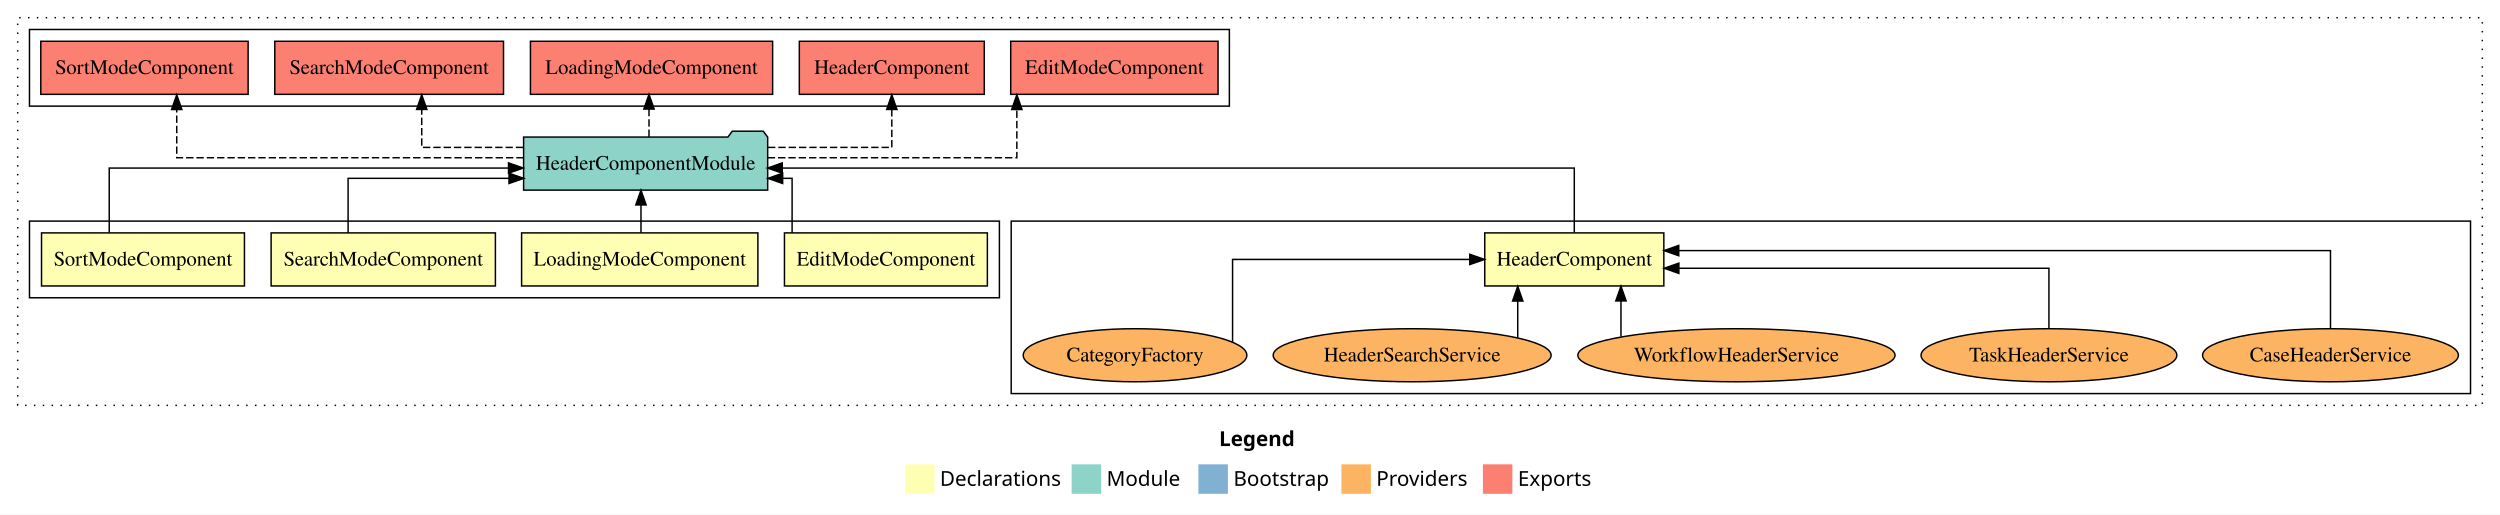
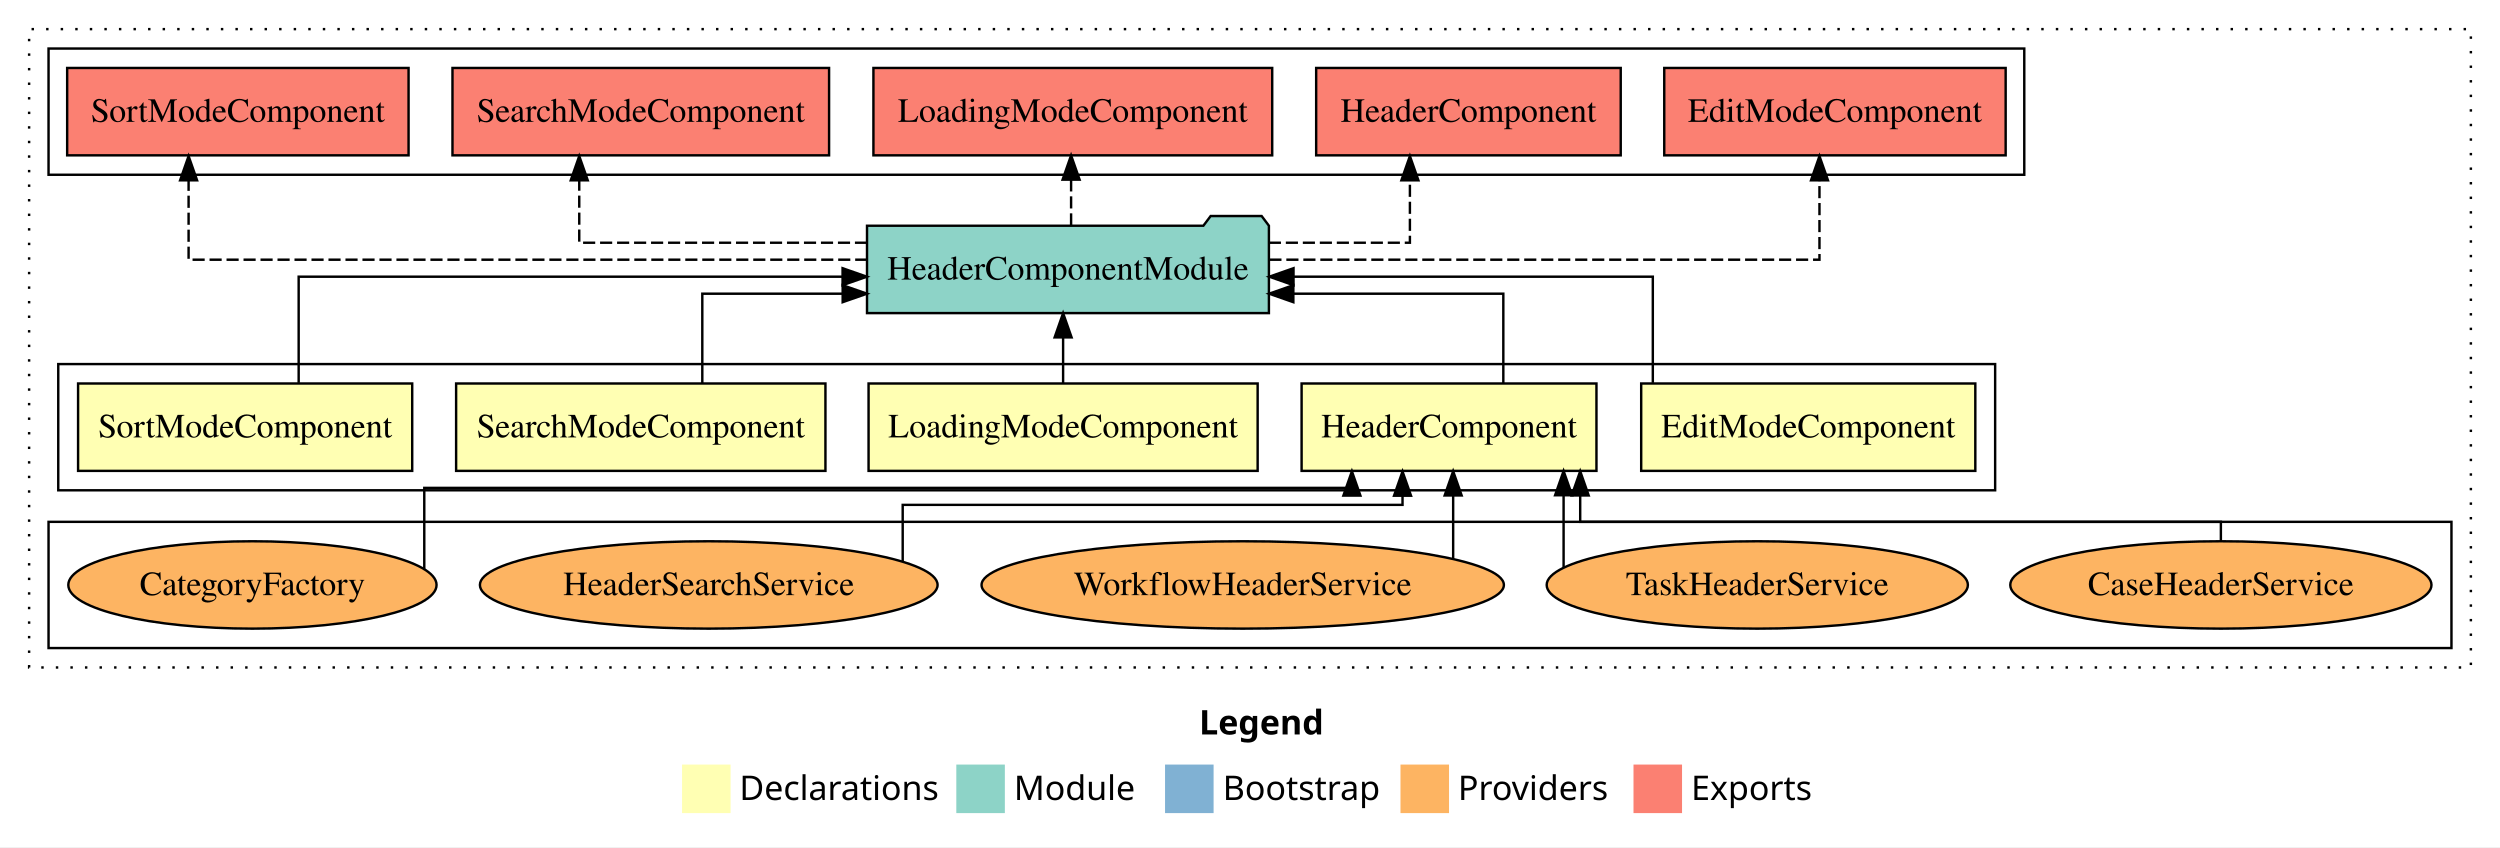
- <svg xmlns="http://www.w3.org/2000/svg" width="1696pt" height="349pt" viewBox="0.00 0.00 1696.00 349.00">
+ <svg xmlns="http://www.w3.org/2000/svg" width="1030pt" height="349pt" viewBox="0.00 0.00 1030.00 349.00">
  <g id="graph0" class="graph" transform="scale(1 1) rotate(0) translate(4 345)">
-     <polygon fill="white" stroke="transparent" points="-4,4 -4,-345 1692,-345 1692,4 -4,4" />
-     <text text-anchor="start" x="823.01" y="-42.4" font-family="Times-12" font-weight="bold" font-size="14.00">Legend</text>
-     <polygon fill="#ffffb3" stroke="transparent" points="610,-10 610,-30 630,-30 630,-10 610,-10" />
-     <text text-anchor="start" x="633.63" y="-15.4" font-family="Times-12" font-size="14.00">  Declarations</text>
-     <polygon fill="#8dd3c7" stroke="transparent" points="723,-10 723,-30 743,-30 743,-10 723,-10" />
-     <text text-anchor="start" x="746.73" y="-15.4" font-family="Times-12" font-size="14.00">  Module</text>
-     <polygon fill="#80b1d3" stroke="transparent" points="809,-10 809,-30 829,-30 829,-10 809,-10" />
-     <text text-anchor="start" x="832.78" y="-15.4" font-family="Times-12" font-size="14.00">  Bootstrap</text>
-     <polygon fill="#fdb462" stroke="transparent" points="906,-10 906,-30 926,-30 926,-10 906,-10" />
-     <text text-anchor="start" x="929.67" y="-15.4" font-family="Times-12" font-size="14.00">  Providers</text>
-     <polygon fill="#fb8072" stroke="transparent" points="1002,-10 1002,-30 1022,-30 1022,-10 1002,-10" />
-     <text text-anchor="start" x="1025.73" y="-15.4" font-family="Times-12" font-size="14.00">  Exports</text>
+     <polygon fill="white" stroke="transparent" points="-4,4 -4,-345 1026,-345 1026,4 -4,4" />
+     <text text-anchor="start" x="490.01" y="-42.4" font-family="Times-12" font-weight="bold" font-size="14.00">Legend</text>
+     <polygon fill="#ffffb3" stroke="transparent" points="277,-10 277,-30 297,-30 297,-10 277,-10" />
+     <text text-anchor="start" x="300.63" y="-15.4" font-family="Times-12" font-size="14.00">  Declarations</text>
+     <polygon fill="#8dd3c7" stroke="transparent" points="390,-10 390,-30 410,-30 410,-10 390,-10" />
+     <text text-anchor="start" x="413.73" y="-15.4" font-family="Times-12" font-size="14.00">  Module</text>
+     <polygon fill="#80b1d3" stroke="transparent" points="476,-10 476,-30 496,-30 496,-10 476,-10" />
+     <text text-anchor="start" x="499.78" y="-15.4" font-family="Times-12" font-size="14.00">  Bootstrap</text>
+     <polygon fill="#fdb462" stroke="transparent" points="573,-10 573,-30 593,-30 593,-10 573,-10" />
+     <text text-anchor="start" x="596.67" y="-15.4" font-family="Times-12" font-size="14.00">  Providers</text>
+     <polygon fill="#fb8072" stroke="transparent" points="669,-10 669,-30 689,-30 689,-10 669,-10" />
+     <text text-anchor="start" x="692.73" y="-15.4" font-family="Times-12" font-size="14.00">  Exports</text>
    <g id="clust1" class="cluster">
-       <polygon fill="none" stroke="black" stroke-dasharray="1,5" points="8,-70 8,-333 1680,-333 1680,-70 8,-70" />
+       <polygon fill="none" stroke="black" stroke-dasharray="1,5" points="8,-70 8,-333 1014,-333 1014,-70 8,-70" />
+     </g>
+     <g id="clust2" class="cluster">
+       <polygon fill="none" stroke="black" points="20,-143 20,-195 818,-195 818,-143 20,-143" />
    </g>
    <g id="clust4" class="cluster">
-       <polygon fill="none" stroke="black" points="682,-78 682,-195 1672,-195 1672,-78 682,-78" />
+       <polygon fill="none" stroke="black" points="16,-78 16,-130 1006,-130 1006,-78 16,-78" />
    </g>
    <g id="clust9" class="cluster">
      <polygon fill="none" stroke="black" points="16,-273 16,-325 830,-325 830,-273 16,-273" />
    </g>
-     <g id="clust2" class="cluster">
-       <polygon fill="none" stroke="black" points="16,-143 16,-195 674,-195 674,-143 16,-143" />
-     </g>
    <g id="node1" class="node">
-       <polygon fill="#ffffb3" stroke="black" points="665.83,-187 528.17,-187 528.17,-151 665.83,-151 665.83,-187" />
-       <text text-anchor="middle" x="597" y="-164.8" font-family="Times,serif" font-size="14.00">EditModeComponent</text>
+       <polygon fill="#ffffb3" stroke="black" points="809.83,-187 672.17,-187 672.17,-151 809.83,-151 809.83,-187" />
+       <text text-anchor="middle" x="741" y="-164.8" font-family="Times,serif" font-size="14.00">EditModeComponent</text>
    </g>
    <g id="node6" class="node">
-       <polygon fill="#8dd3c7" stroke="black" points="516.79,-252 513.79,-256 492.79,-256 489.79,-252 351.21,-252 351.21,-216 516.79,-216 516.79,-252" />
-       <text text-anchor="middle" x="434" y="-229.8" font-family="Times,serif" font-size="14.00">HeaderComponentModule</text>
+       <polygon fill="#8dd3c7" stroke="black" points="518.79,-252 515.79,-256 494.79,-256 491.79,-252 353.21,-252 353.21,-216 518.79,-216 518.79,-252" />
+       <text text-anchor="middle" x="436" y="-229.8" font-family="Times,serif" font-size="14.00">HeaderComponentModule</text>
    </g>
    <g id="edge1" class="edge">
-       <path fill="none" stroke="black" d="M533.36,-187.01C533.36,-203.05 533.36,-224 533.36,-224 533.36,-224 526.95,-224 526.95,-224" />
-       <polygon fill="black" stroke="black" points="526.95,-220.5 516.95,-224 526.95,-227.5 526.95,-220.5" />
+       <path fill="none" stroke="black" d="M676.96,-187.27C676.96,-205.56 676.96,-231 676.96,-231 676.96,-231 528.93,-231 528.93,-231" />
+       <polygon fill="black" stroke="black" points="528.93,-227.5 518.93,-231 528.93,-234.5 528.93,-227.5" />
    </g>
    <g id="node2" class="node">
-       <polygon fill="#ffffb3" stroke="black" points="1124.74,-187 1003.26,-187 1003.26,-151 1124.74,-151 1124.74,-187" />
-       <text text-anchor="middle" x="1064" y="-164.8" font-family="Times,serif" font-size="14.00">HeaderComponent</text>
+       <polygon fill="#ffffb3" stroke="black" points="653.74,-187 532.26,-187 532.26,-151 653.74,-151 653.74,-187" />
+       <text text-anchor="middle" x="593" y="-164.8" font-family="Times,serif" font-size="14.00">HeaderComponent</text>
    </g>
    <g id="edge2" class="edge">
-       <path fill="none" stroke="black" d="M1064,-187.27C1064,-205.56 1064,-231 1064,-231 1064,-231 526.69,-231 526.69,-231" />
-       <polygon fill="black" stroke="black" points="526.69,-227.5 516.69,-231 526.69,-234.5 526.69,-227.5" />
+       <path fill="none" stroke="black" d="M615.37,-187.01C615.37,-203.05 615.37,-224 615.37,-224 615.37,-224 528.86,-224 528.86,-224" />
+       <polygon fill="black" stroke="black" points="528.86,-220.5 518.86,-224 528.86,-227.5 528.86,-220.5" />
    </g>
    <g id="node3" class="node">
-       <polygon fill="#ffffb3" stroke="black" points="510.15,-187 349.85,-187 349.85,-151 510.15,-151 510.15,-187" />
-       <text text-anchor="middle" x="430" y="-164.8" font-family="Times,serif" font-size="14.00">LoadingModeComponent</text>
+       <polygon fill="#ffffb3" stroke="black" points="514.15,-187 353.85,-187 353.85,-151 514.15,-151 514.15,-187" />
+       <text text-anchor="middle" x="434" y="-164.8" font-family="Times,serif" font-size="14.00">LoadingModeComponent</text>
    </g>
    <g id="edge8" class="edge">
-       <path fill="none" stroke="black" d="M430.84,-187.11C430.84,-187.11 430.84,-205.99 430.84,-205.99" />
-       <polygon fill="black" stroke="black" points="427.34,-205.99 430.84,-215.99 434.34,-205.99 427.34,-205.99" />
+       <path fill="none" stroke="black" d="M434,-187.11C434,-187.11 434,-205.99 434,-205.99" />
+       <polygon fill="black" stroke="black" points="430.5,-205.99 434,-215.99 437.5,-205.99 430.5,-205.99" />
    </g>
    <g id="node4" class="node">
-       <polygon fill="#ffffb3" stroke="black" points="332.08,-187 179.92,-187 179.92,-151 332.08,-151 332.08,-187" />
-       <text text-anchor="middle" x="256" y="-164.8" font-family="Times,serif" font-size="14.00">SearchModeComponent</text>
+       <polygon fill="#ffffb3" stroke="black" points="336.08,-187 183.92,-187 183.92,-151 336.08,-151 336.08,-187" />
+       <text text-anchor="middle" x="260" y="-164.8" font-family="Times,serif" font-size="14.00">SearchModeComponent</text>
    </g>
    <g id="edge9" class="edge">
-       <path fill="none" stroke="black" d="M232.15,-187.01C232.15,-203.05 232.15,-224 232.15,-224 232.15,-224 341.32,-224 341.32,-224" />
-       <polygon fill="black" stroke="black" points="341.32,-227.5 351.32,-224 341.32,-220.5 341.32,-227.5" />
+       <path fill="none" stroke="black" d="M285.35,-187.01C285.35,-203.05 285.35,-224 285.35,-224 285.35,-224 343.18,-224 343.18,-224" />
+       <polygon fill="black" stroke="black" points="343.18,-227.5 353.18,-224 343.18,-220.5 343.18,-227.5" />
    </g>
    <g id="node5" class="node">
-       <polygon fill="#ffffb3" stroke="black" points="161.83,-187 24.17,-187 24.17,-151 161.83,-151 161.83,-187" />
-       <text text-anchor="middle" x="93" y="-164.8" font-family="Times,serif" font-size="14.00">SortModeComponent</text>
+       <polygon fill="#ffffb3" stroke="black" points="165.83,-187 28.17,-187 28.17,-151 165.83,-151 165.83,-187" />
+       <text text-anchor="middle" x="97" y="-164.8" font-family="Times,serif" font-size="14.00">SortModeComponent</text>
    </g>
    <g id="edge10" class="edge">
-       <path fill="none" stroke="black" d="M70.11,-187.27C70.11,-205.56 70.11,-231 70.11,-231 70.11,-231 340.97,-231 340.97,-231" />
-       <polygon fill="black" stroke="black" points="340.97,-234.5 350.97,-231 340.97,-227.5 340.97,-234.5" />
+       <path fill="none" stroke="black" d="M119.05,-187.27C119.05,-205.56 119.05,-231 119.05,-231 119.05,-231 343.14,-231 343.14,-231" />
+       <polygon fill="black" stroke="black" points="343.14,-234.5 353.14,-231 343.14,-227.5 343.14,-234.5" />
    </g>
    <g id="node12" class="node">
      <polygon fill="#fb8072" stroke="black" points="822.33,-317 681.67,-317 681.67,-281 822.33,-281 822.33,-317" />
      <text text-anchor="middle" x="752" y="-294.8" font-family="Times,serif" font-size="14.00">EditModeComponent </text>
    </g>
    <g id="edge11" class="edge">
-       <path fill="none" stroke="black" stroke-dasharray="5,2" d="M516.81,-238C590.2,-238 685.83,-238 685.83,-238 685.83,-238 685.83,-270.7 685.83,-270.7" />
-       <polygon fill="black" stroke="black" points="682.33,-270.7 685.83,-280.7 689.33,-270.7 682.33,-270.7" />
+       <path fill="none" stroke="black" stroke-dasharray="5,2" d="M518.97,-238C610.69,-238 745.62,-238 745.62,-238 745.62,-238 745.62,-270.7 745.62,-270.7" />
+       <polygon fill="black" stroke="black" points="742.13,-270.7 745.62,-280.7 749.13,-270.7 742.13,-270.7" />
    </g>
    <g id="node13" class="node">
      <polygon fill="#fb8072" stroke="black" points="663.74,-317 538.26,-317 538.26,-281 663.74,-281 663.74,-317" />
      <text text-anchor="middle" x="601" y="-294.8" font-family="Times,serif" font-size="14.00">HeaderComponent </text>
    </g>
    <g id="edge12" class="edge">
-       <path fill="none" stroke="black" stroke-dasharray="5,2" d="M517.01,-245C558.92,-245 601,-245 601,-245 601,-245 601,-270.72 601,-270.72" />
-       <polygon fill="black" stroke="black" points="597.5,-270.72 601,-280.72 604.5,-270.72 597.5,-270.72" />
+       <path fill="none" stroke="black" stroke-dasharray="5,2" d="M518.76,-245C549.43,-245 576.88,-245 576.88,-245 576.88,-245 576.88,-270.72 576.88,-270.72" />
+       <polygon fill="black" stroke="black" points="573.38,-270.72 576.88,-280.72 580.38,-270.72 573.38,-270.72" />
    </g>
    <g id="node14" class="node">
      <polygon fill="#fb8072" stroke="black" points="520.15,-317 355.85,-317 355.85,-281 520.15,-281 520.15,-317" />
      <text text-anchor="middle" x="438" y="-294.8" font-family="Times,serif" font-size="14.00">LoadingModeComponent </text>
    </g>
    <g id="edge13" class="edge">
-       <path fill="none" stroke="black" stroke-dasharray="5,2" d="M436.29,-252.11C436.29,-252.11 436.29,-270.99 436.29,-270.99" />
-       <polygon fill="black" stroke="black" points="432.79,-270.99 436.29,-280.99 439.79,-270.99 432.79,-270.99" />
+       <path fill="none" stroke="black" stroke-dasharray="5,2" d="M437.29,-252.11C437.29,-252.11 437.29,-270.99 437.29,-270.99" />
+       <polygon fill="black" stroke="black" points="433.79,-270.99 437.29,-280.99 440.79,-270.99 433.79,-270.99" />
    </g>
    <g id="node15" class="node">
      <polygon fill="#fb8072" stroke="black" points="337.58,-317 182.42,-317 182.42,-281 337.58,-281 337.58,-317" />
      <text text-anchor="middle" x="260" y="-294.8" font-family="Times,serif" font-size="14.00">SearchModeComponent </text>
    </g>
    <g id="edge14" class="edge">
-       <path fill="none" stroke="black" stroke-dasharray="5,2" d="M350.94,-245C315.47,-245 282.1,-245 282.1,-245 282.1,-245 282.1,-270.72 282.1,-270.72" />
-       <polygon fill="black" stroke="black" points="278.6,-270.72 282.1,-280.72 285.6,-270.72 278.6,-270.72" />
+       <path fill="none" stroke="black" stroke-dasharray="5,2" d="M353.23,-245C297.7,-245 234.65,-245 234.65,-245 234.65,-245 234.65,-270.72 234.65,-270.72" />
+       <polygon fill="black" stroke="black" points="231.15,-270.72 234.65,-280.72 238.15,-270.72 231.15,-270.72" />
    </g>
    <g id="node16" class="node">
      <polygon fill="#fb8072" stroke="black" points="164.33,-317 23.67,-317 23.67,-281 164.33,-281 164.33,-317" />
      <text text-anchor="middle" x="94" y="-294.8" font-family="Times,serif" font-size="14.00">SortModeComponent </text>
    </g>
    <g id="edge15" class="edge">
-       <path fill="none" stroke="black" stroke-dasharray="5,2" d="M351.25,-238C256.99,-238 115.89,-238 115.89,-238 115.89,-238 115.89,-270.7 115.89,-270.7" />
-       <polygon fill="black" stroke="black" points="112.39,-270.7 115.89,-280.7 119.39,-270.7 112.39,-270.7" />
+       <path fill="none" stroke="black" stroke-dasharray="5,2" d="M353.33,-238C246.4,-238 73.7,-238 73.7,-238 73.7,-238 73.7,-270.7 73.7,-270.7" />
+       <polygon fill="black" stroke="black" points="70.2,-270.7 73.7,-280.7 77.2,-270.7 70.2,-270.7" />
    </g>
    <g id="node7" class="node">
-       <ellipse fill="#fdb462" stroke="black" cx="1577" cy="-104" rx="86.77" ry="18" />
-       <text text-anchor="middle" x="1577" y="-99.8" font-family="Times,serif" font-size="14.00">CaseHeaderService</text>
+       <ellipse fill="#fdb462" stroke="black" cx="911" cy="-104" rx="86.77" ry="18" />
+       <text text-anchor="middle" x="911" y="-99.8" font-family="Times,serif" font-size="14.00">CaseHeaderService</text>
    </g>
    <g id="edge3" class="edge">
-       <path fill="none" stroke="black" d="M1577,-122.28C1577,-143.32 1577,-175 1577,-175 1577,-175 1134.86,-175 1134.86,-175" />
-       <polygon fill="black" stroke="black" points="1134.86,-171.5 1124.86,-175 1134.86,-178.5 1134.86,-171.5" />
+       <path fill="none" stroke="black" d="M911,-122.06C911,-126.49 911,-130 911,-130 911,-130 647.04,-130 647.04,-130 647.04,-130 647.04,-140.87 647.04,-140.87" />
+       <polygon fill="black" stroke="black" points="643.54,-140.87 647.04,-150.87 650.54,-140.87 643.54,-140.87" />
    </g>
    <g id="node8" class="node">
-       <ellipse fill="#fdb462" stroke="black" cx="1386" cy="-104" rx="86.77" ry="18" />
-       <text text-anchor="middle" x="1386" y="-99.8" font-family="Times,serif" font-size="14.00">TaskHeaderService</text>
+       <ellipse fill="#fdb462" stroke="black" cx="720" cy="-104" rx="86.77" ry="18" />
+       <text text-anchor="middle" x="720" y="-99.8" font-family="Times,serif" font-size="14.00">TaskHeaderService</text>
    </g>
    <g id="edge4" class="edge">
-       <path fill="none" stroke="black" d="M1386,-122.02C1386,-139.37 1386,-163 1386,-163 1386,-163 1134.94,-163 1134.94,-163" />
-       <polygon fill="black" stroke="black" points="1134.94,-159.5 1124.94,-163 1134.94,-166.5 1134.94,-159.5" />
+       <path fill="none" stroke="black" d="M640.2,-111.2C640.2,-111.2 640.2,-140.96 640.2,-140.96" />
+       <polygon fill="black" stroke="black" points="636.7,-140.96 640.2,-150.96 643.7,-140.96 636.7,-140.96" />
    </g>
    <g id="node9" class="node">
-       <ellipse fill="#fdb462" stroke="black" cx="1174" cy="-104" rx="107.6" ry="18" />
-       <text text-anchor="middle" x="1174" y="-99.8" font-family="Times,serif" font-size="14.00">WorkflowHeaderService</text>
+       <ellipse fill="#fdb462" stroke="black" cx="508" cy="-104" rx="107.6" ry="18" />
+       <text text-anchor="middle" x="508" y="-99.8" font-family="Times,serif" font-size="14.00">WorkflowHeaderService</text>
    </g>
    <g id="edge5" class="edge">
-       <path fill="none" stroke="black" d="M1095.66,-116.53C1095.66,-116.53 1095.66,-140.85 1095.66,-140.85" />
-       <polygon fill="black" stroke="black" points="1092.16,-140.85 1095.66,-150.85 1099.16,-140.85 1092.16,-140.85" />
+       <path fill="none" stroke="black" d="M594.7,-114.73C594.7,-114.73 594.7,-140.87 594.7,-140.87" />
+       <polygon fill="black" stroke="black" points="591.2,-140.87 594.7,-150.87 598.2,-140.87 591.2,-140.87" />
    </g>
    <g id="node10" class="node">
-       <ellipse fill="#fdb462" stroke="black" cx="954" cy="-104" rx="94.28" ry="18" />
-       <text text-anchor="middle" x="954" y="-99.8" font-family="Times,serif" font-size="14.00">HeaderSearchService</text>
+       <ellipse fill="#fdb462" stroke="black" cx="288" cy="-104" rx="94.28" ry="18" />
+       <text text-anchor="middle" x="288" y="-99.8" font-family="Times,serif" font-size="14.00">HeaderSearchService</text>
    </g>
    <g id="edge6" class="edge">
-       <path fill="none" stroke="black" d="M1025.63,-115.92C1025.63,-115.92 1025.63,-140.77 1025.63,-140.77" />
-       <polygon fill="black" stroke="black" points="1022.13,-140.77 1025.63,-150.77 1029.13,-140.77 1022.13,-140.77" />
+       <path fill="none" stroke="black" d="M367.91,-113.72C367.91,-123.46 367.91,-137 367.91,-137 367.91,-137 573.84,-137 573.84,-137 573.84,-137 573.84,-140.76 573.84,-140.76" />
+       <polygon fill="black" stroke="black" points="570.34,-140.76 573.84,-150.76 577.34,-140.76 570.34,-140.76" />
    </g>
    <g id="node11" class="node">
-       <ellipse fill="#fdb462" stroke="black" cx="766" cy="-104" rx="75.86" ry="18" />
-       <text text-anchor="middle" x="766" y="-99.8" font-family="Times,serif" font-size="14.00">CategoryFactory</text>
+       <ellipse fill="#fdb462" stroke="black" cx="100" cy="-104" rx="75.86" ry="18" />
+       <text text-anchor="middle" x="100" y="-99.8" font-family="Times,serif" font-size="14.00">CategoryFactory</text>
    </g>
    <g id="edge7" class="edge">
-       <path fill="none" stroke="black" d="M832.17,-113.04C832.17,-130.9 832.17,-169 832.17,-169 832.17,-169 993.09,-169 993.09,-169" />
-       <polygon fill="black" stroke="black" points="993.09,-172.5 1003.09,-169 993.09,-165.5 993.09,-172.5" />
+       <path fill="none" stroke="black" d="M170.8,-110.61C170.8,-121.97 170.8,-144 170.8,-144 170.8,-144 552.98,-144 552.98,-144 552.98,-144 552.98,-144.68 552.98,-144.68" />
+       <polygon fill="black" stroke="black" points="549.48,-140.83 552.98,-150.83 556.48,-140.83 549.48,-140.83" />
    </g>
  </g>
</svg>
